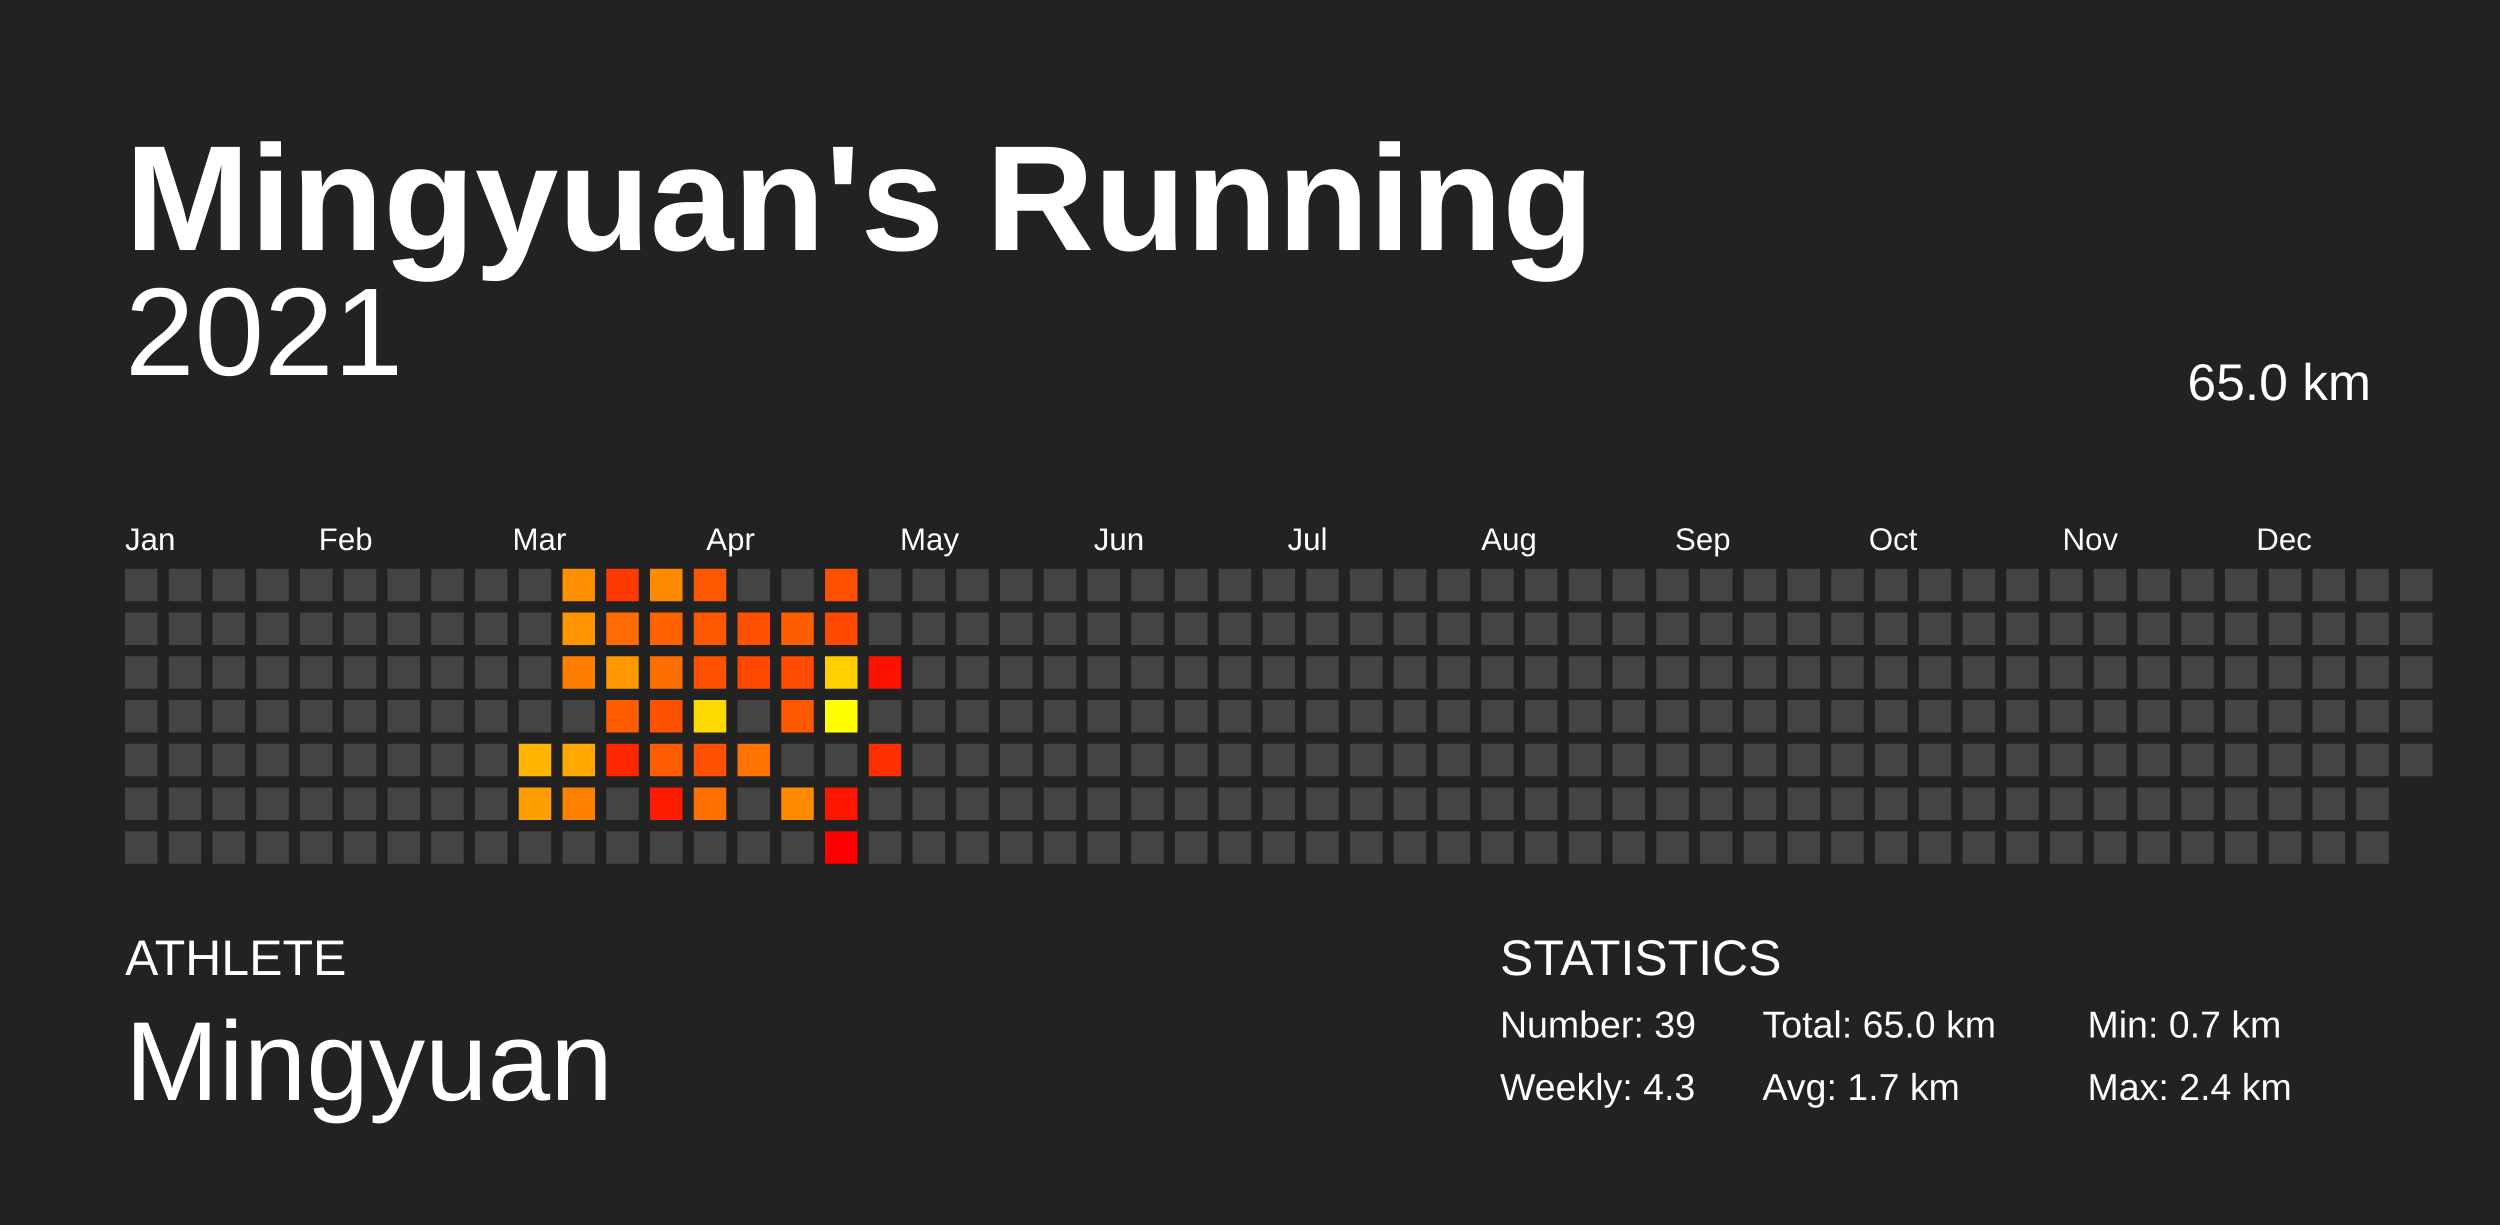
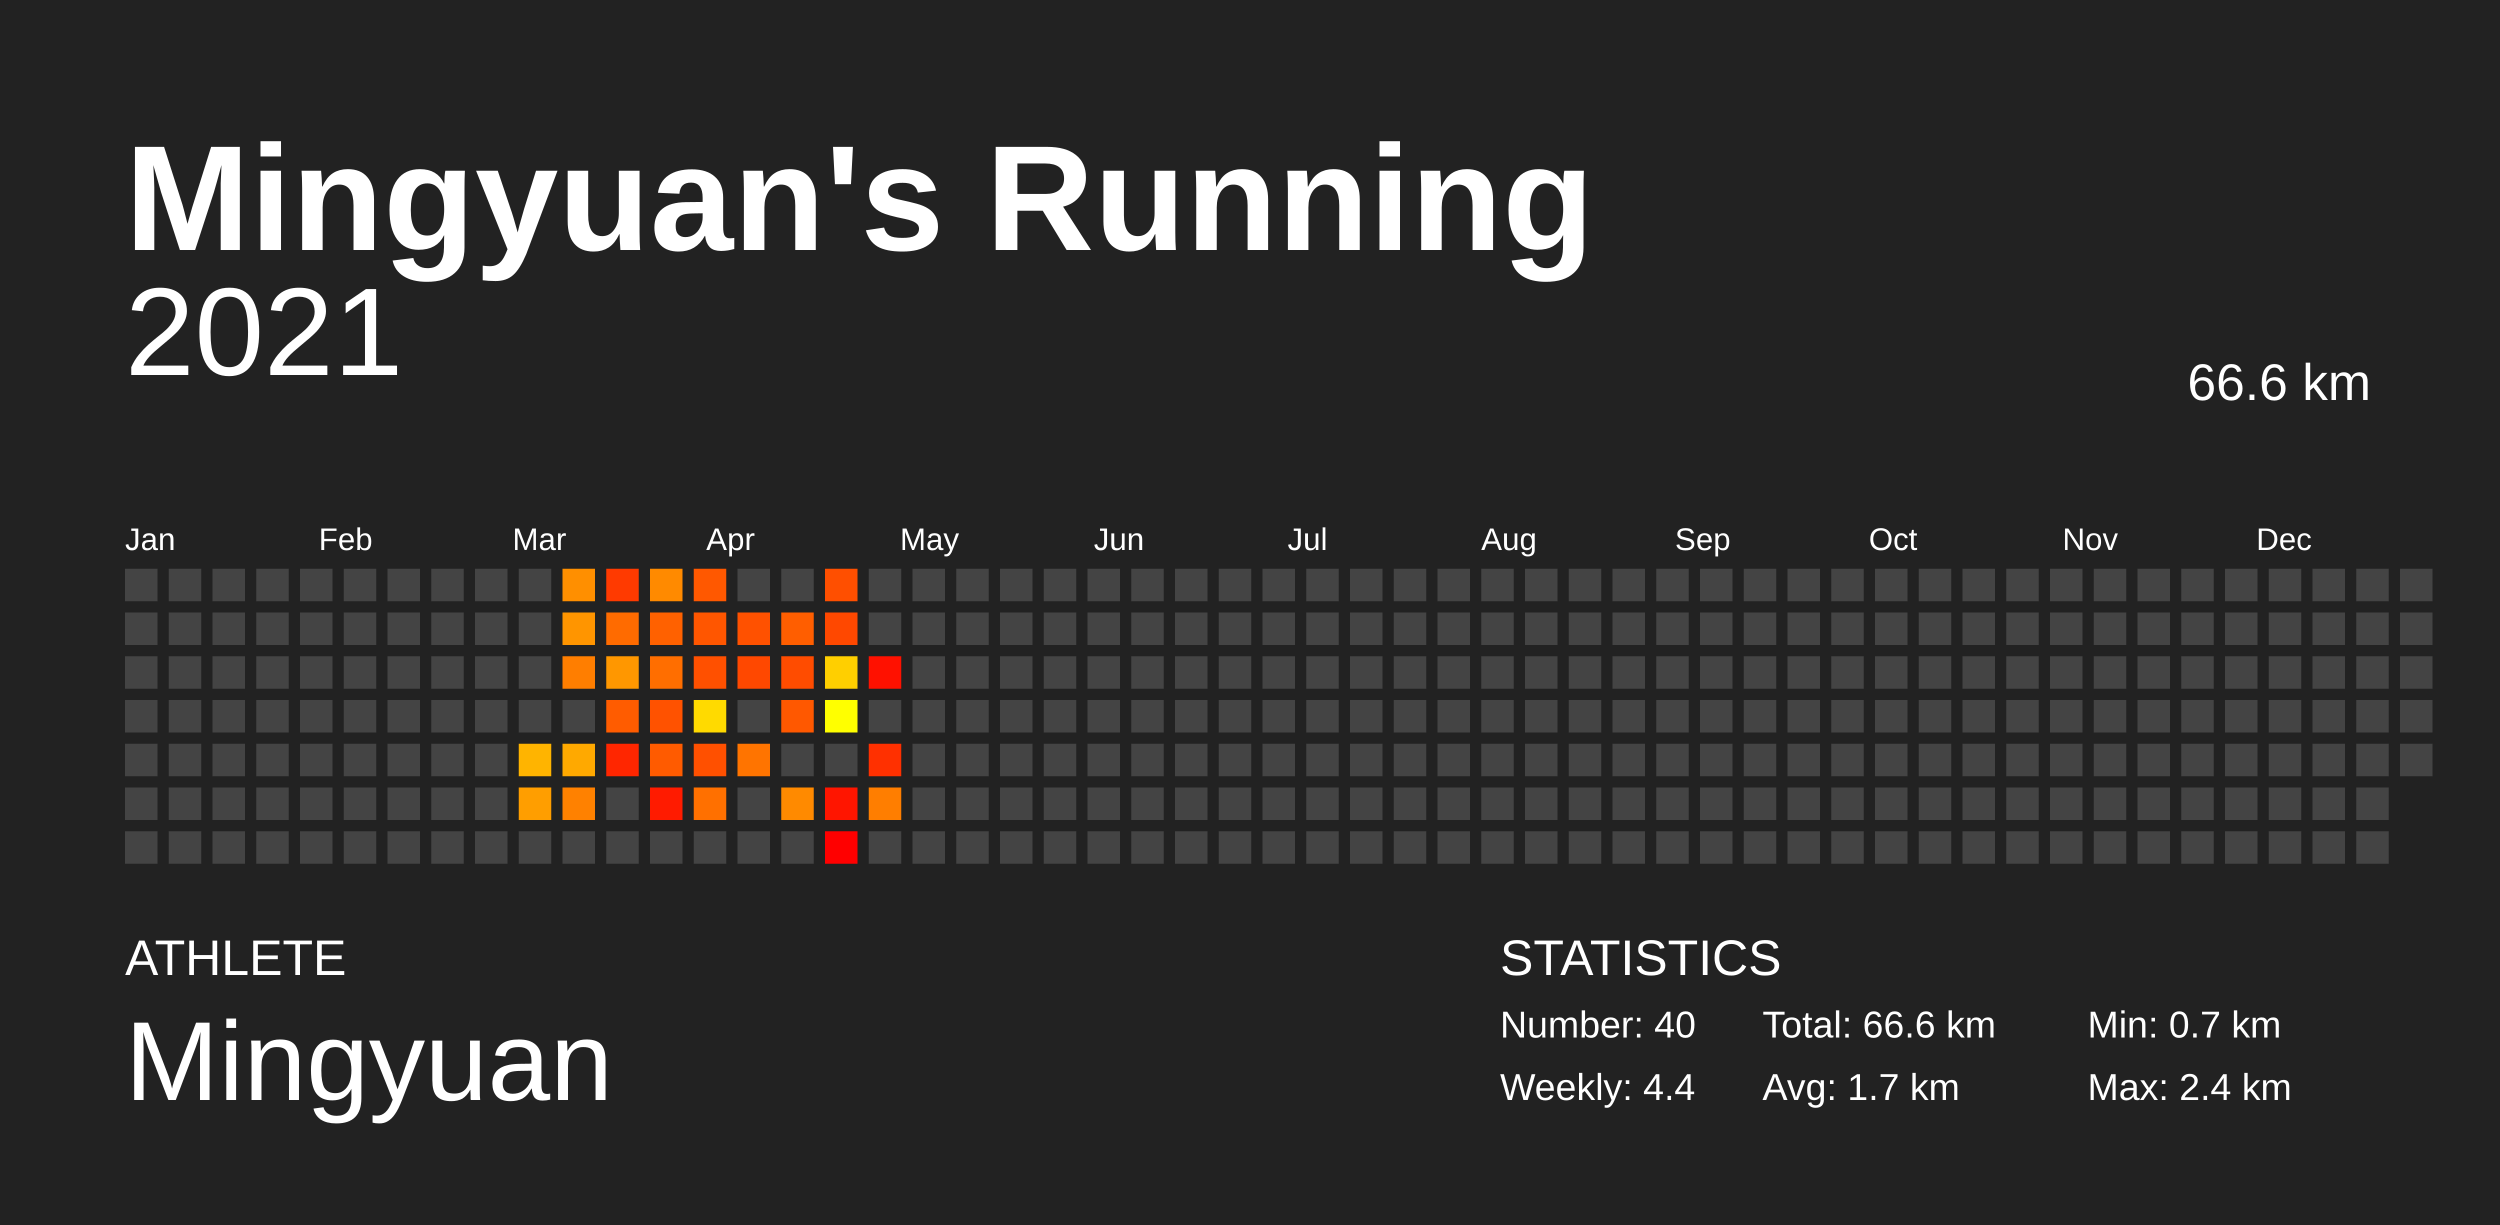
<svg xmlns="http://www.w3.org/2000/svg" baseProfile="full" height="98mm" version="1.1" viewBox="0,0,200,98" width="200mm">
  <defs />
  <rect fill="#222222" height="98" width="200" x="0" y="0" />
  <text fill="#FFFFFF" style="font-size:12px; font-family:Arial; font-weight:bold;" x="10" y="20">Mingyuan's Running</text>
  <text fill="#FFFFFF" style="font-size:4px; font-family:Arial" x="10" y="78">ATHLETE</text>
  <text fill="#FFFFFF" style="font-size:9px; font-family:Arial" x="10" y="88">Mingyuan</text>
  <text fill="#FFFFFF" style="font-size:4px; font-family:Arial" x="120" y="78">STATISTICS</text>
-   <text fill="#FFFFFF" style="font-size:3px; font-family:Arial" x="120" y="83">Number: 39</text>
-   <text fill="#FFFFFF" style="font-size:3px; font-family:Arial" x="120" y="88">Weekly: 4.3</text>
-   <text fill="#FFFFFF" style="font-size:3px; font-family:Arial" x="141" y="83">Total: 65.0 km</text>
+   <text fill="#FFFFFF" style="font-size:3px; font-family:Arial" x="120" y="83">Number: 40</text>
+   <text fill="#FFFFFF" style="font-size:3px; font-family:Arial" x="120" y="88">Weekly: 4.4</text>
+   <text fill="#FFFFFF" style="font-size:3px; font-family:Arial" x="141" y="83">Total: 66.6 km</text>
  <text fill="#FFFFFF" style="font-size:3px; font-family:Arial" x="141" y="88">Avg: 1.7 km</text>
  <text fill="#FFFFFF" style="font-size:3px; font-family:Arial" x="167" y="83">Min: 0.7 km</text>
  <text fill="#FFFFFF" style="font-size:3px; font-family:Arial" x="167" y="88">Max: 2.4 km</text>
  <text alignment-baseline="hanging" fill="#FFFFFF" style="font-size:10.0px; font-family:Arial;" x="10" y="30">2021</text>
-   <text alignment-baseline="hanging" fill="#FFFFFF" style="font-size:4.125px; font-family:Arial;" x="175" y="32">65.0 km</text>
+   <text alignment-baseline="hanging" fill="#FFFFFF" style="font-size:4.125px; font-family:Arial;" x="175" y="32">66.6 km</text>
  <text fill="#FFFFFF" style="font-size:2.5px; font-family:Arial" x="10.0" y="44">Jan</text>
  <text fill="#FFFFFF" style="font-size:2.5px; font-family:Arial" x="25.5" y="44">Feb</text>
  <text fill="#FFFFFF" style="font-size:2.5px; font-family:Arial" x="41.0" y="44">Mar</text>
  <text fill="#FFFFFF" style="font-size:2.5px; font-family:Arial" x="56.5" y="44">Apr</text>
  <text fill="#FFFFFF" style="font-size:2.5px; font-family:Arial" x="72.0" y="44">May</text>
  <text fill="#FFFFFF" style="font-size:2.5px; font-family:Arial" x="87.5" y="44">Jun</text>
  <text fill="#FFFFFF" style="font-size:2.5px; font-family:Arial" x="103.0" y="44">Jul</text>
  <text fill="#FFFFFF" style="font-size:2.5px; font-family:Arial" x="118.5" y="44">Aug</text>
  <text fill="#FFFFFF" style="font-size:2.5px; font-family:Arial" x="134.0" y="44">Sep</text>
  <text fill="#FFFFFF" style="font-size:2.5px; font-family:Arial" x="149.5" y="44">Oct</text>
  <text fill="#FFFFFF" style="font-size:2.5px; font-family:Arial" x="165.0" y="44">Nov</text>
  <text fill="#FFFFFF" style="font-size:2.5px; font-family:Arial" x="180.5" y="44">Dec</text>
  <rect fill="#444444" height="2.6" width="2.6" x="10.0" y="45.5" />
  <rect fill="#444444" height="2.6" width="2.6" x="10.0" y="49.0" />
  <rect fill="#444444" height="2.6" width="2.6" x="10.0" y="52.5" />
  <rect fill="#444444" height="2.6" width="2.6" x="10.0" y="56.0" />
  <rect fill="#444444" height="2.6" width="2.6" x="10.0" y="59.5" />
  <rect fill="#444444" height="2.6" width="2.6" x="10.0" y="63.0" />
  <rect fill="#444444" height="2.6" width="2.6" x="10.0" y="66.5" />
  <rect fill="#444444" height="2.6" width="2.6" x="13.5" y="45.5" />
  <rect fill="#444444" height="2.6" width="2.6" x="13.5" y="49.0" />
  <rect fill="#444444" height="2.6" width="2.6" x="13.5" y="52.5" />
  <rect fill="#444444" height="2.6" width="2.6" x="13.5" y="56.0" />
  <rect fill="#444444" height="2.6" width="2.6" x="13.5" y="59.5" />
  <rect fill="#444444" height="2.6" width="2.6" x="13.5" y="63.0" />
  <rect fill="#444444" height="2.6" width="2.6" x="13.5" y="66.5" />
  <rect fill="#444444" height="2.6" width="2.6" x="17.0" y="45.5" />
  <rect fill="#444444" height="2.6" width="2.6" x="17.0" y="49.0" />
  <rect fill="#444444" height="2.6" width="2.6" x="17.0" y="52.5" />
  <rect fill="#444444" height="2.6" width="2.6" x="17.0" y="56.0" />
  <rect fill="#444444" height="2.6" width="2.6" x="17.0" y="59.5" />
  <rect fill="#444444" height="2.6" width="2.6" x="17.0" y="63.0" />
  <rect fill="#444444" height="2.6" width="2.6" x="17.0" y="66.5" />
  <rect fill="#444444" height="2.6" width="2.6" x="20.5" y="45.5" />
  <rect fill="#444444" height="2.6" width="2.6" x="20.5" y="49.0" />
  <rect fill="#444444" height="2.6" width="2.6" x="20.5" y="52.5" />
  <rect fill="#444444" height="2.6" width="2.6" x="20.5" y="56.0" />
  <rect fill="#444444" height="2.6" width="2.6" x="20.5" y="59.5" />
  <rect fill="#444444" height="2.6" width="2.6" x="20.5" y="63.0" />
  <rect fill="#444444" height="2.6" width="2.6" x="20.5" y="66.5" />
  <rect fill="#444444" height="2.6" width="2.6" x="24.0" y="45.5" />
  <rect fill="#444444" height="2.6" width="2.6" x="24.0" y="49.0" />
  <rect fill="#444444" height="2.6" width="2.6" x="24.0" y="52.5" />
  <rect fill="#444444" height="2.6" width="2.6" x="24.0" y="56.0" />
  <rect fill="#444444" height="2.6" width="2.6" x="24.0" y="59.5" />
  <rect fill="#444444" height="2.6" width="2.6" x="24.0" y="63.0" />
  <rect fill="#444444" height="2.6" width="2.6" x="24.0" y="66.5" />
  <rect fill="#444444" height="2.6" width="2.6" x="27.5" y="45.5" />
  <rect fill="#444444" height="2.6" width="2.6" x="27.5" y="49.0" />
  <rect fill="#444444" height="2.6" width="2.6" x="27.5" y="52.5" />
  <rect fill="#444444" height="2.6" width="2.6" x="27.5" y="56.0" />
  <rect fill="#444444" height="2.6" width="2.6" x="27.5" y="59.5" />
  <rect fill="#444444" height="2.6" width="2.6" x="27.5" y="63.0" />
  <rect fill="#444444" height="2.6" width="2.6" x="27.5" y="66.5" />
  <rect fill="#444444" height="2.6" width="2.6" x="31.0" y="45.5" />
  <rect fill="#444444" height="2.6" width="2.6" x="31.0" y="49.0" />
  <rect fill="#444444" height="2.6" width="2.6" x="31.0" y="52.5" />
  <rect fill="#444444" height="2.6" width="2.6" x="31.0" y="56.0" />
  <rect fill="#444444" height="2.6" width="2.6" x="31.0" y="59.5" />
  <rect fill="#444444" height="2.6" width="2.6" x="31.0" y="63.0" />
  <rect fill="#444444" height="2.6" width="2.6" x="31.0" y="66.5" />
  <rect fill="#444444" height="2.6" width="2.6" x="34.5" y="45.5" />
  <rect fill="#444444" height="2.6" width="2.6" x="34.5" y="49.0" />
  <rect fill="#444444" height="2.6" width="2.6" x="34.5" y="52.5" />
  <rect fill="#444444" height="2.6" width="2.6" x="34.5" y="56.0" />
  <rect fill="#444444" height="2.6" width="2.6" x="34.5" y="59.5" />
  <rect fill="#444444" height="2.6" width="2.6" x="34.5" y="63.0" />
  <rect fill="#444444" height="2.6" width="2.6" x="34.5" y="66.5" />
  <rect fill="#444444" height="2.6" width="2.6" x="38.0" y="45.5" />
  <rect fill="#444444" height="2.6" width="2.6" x="38.0" y="49.0" />
  <rect fill="#444444" height="2.6" width="2.6" x="38.0" y="52.5" />
  <rect fill="#444444" height="2.6" width="2.6" x="38.0" y="56.0" />
  <rect fill="#444444" height="2.6" width="2.6" x="38.0" y="59.5" />
  <rect fill="#444444" height="2.6" width="2.6" x="38.0" y="63.0" />
  <rect fill="#444444" height="2.6" width="2.6" x="38.0" y="66.5" />
  <rect fill="#444444" height="2.6" width="2.6" x="41.5" y="45.5" />
  <rect fill="#444444" height="2.6" width="2.6" x="41.5" y="49.0" />
  <rect fill="#444444" height="2.6" width="2.6" x="41.5" y="52.5" />
  <rect fill="#444444" height="2.6" width="2.6" x="41.5" y="56.0" />
  <rect fill="#ffb400" height="2.6" width="2.6" x="41.5" y="59.5" />
  <rect fill="#ff9e00" height="2.6" width="2.6" x="41.5" y="63.0" />
  <rect fill="#444444" height="2.6" width="2.6" x="41.5" y="66.5" />
  <rect fill="#ff8f00" height="2.6" width="2.6" x="45.0" y="45.5" />
  <rect fill="#ff9500" height="2.6" width="2.6" x="45.0" y="49.0" />
  <rect fill="#ff7e00" height="2.6" width="2.6" x="45.0" y="52.5" />
  <rect fill="#444444" height="2.6" width="2.6" x="45.0" y="56.0" />
  <rect fill="#ffa900" height="2.6" width="2.6" x="45.0" y="59.5" />
  <rect fill="#ff8100" height="2.6" width="2.6" x="45.0" y="63.0" />
  <rect fill="#444444" height="2.6" width="2.6" x="45.0" y="66.5" />
  <rect fill="#ff3a00" height="2.6" width="2.6" x="48.5" y="45.5" />
  <rect fill="#ff6b00" height="2.6" width="2.6" x="48.5" y="49.0" />
  <rect fill="#ff9700" height="2.6" width="2.6" x="48.5" y="52.5" />
  <rect fill="#ff5c00" height="2.6" width="2.6" x="48.5" y="56.0" />
  <rect fill="#ff2600" height="2.6" width="2.6" x="48.5" y="59.5" />
  <rect fill="#444444" height="2.6" width="2.6" x="48.5" y="63.0" />
  <rect fill="#444444" height="2.6" width="2.6" x="48.5" y="66.5" />
  <rect fill="#ff8a00" height="2.6" width="2.6" x="52.0" y="45.5" />
  <rect fill="#ff6100" height="2.6" width="2.6" x="52.0" y="49.0" />
  <rect fill="#ff6e00" height="2.6" width="2.6" x="52.0" y="52.5" />
  <rect fill="#ff5200" height="2.6" width="2.6" x="52.0" y="56.0" />
  <rect fill="#ff5b00" height="2.6" width="2.6" x="52.0" y="59.5" />
  <rect fill="#ff1b00" height="2.6" width="2.6" x="52.0" y="63.0" />
  <rect fill="#444444" height="2.6" width="2.6" x="52.0" y="66.5" />
  <rect fill="#ff5800" height="2.6" width="2.6" x="55.5" y="45.5" />
  <rect fill="#ff5600" height="2.6" width="2.6" x="55.5" y="49.0" />
  <rect fill="#ff5000" height="2.6" width="2.6" x="55.5" y="52.5" />
  <rect fill="#ffda00" height="2.6" width="2.6" x="55.5" y="56.0" />
  <rect fill="#ff5000" height="2.6" width="2.6" x="55.5" y="59.5" />
  <rect fill="#ff7000" height="2.6" width="2.6" x="55.5" y="63.0" />
  <rect fill="#444444" height="2.6" width="2.6" x="55.5" y="66.5" />
  <rect fill="#444444" height="2.6" width="2.6" x="59.0" y="45.5" />
  <rect fill="#ff5100" height="2.6" width="2.6" x="59.0" y="49.0" />
  <rect fill="#ff4800" height="2.6" width="2.6" x="59.0" y="52.5" />
  <rect fill="#444444" height="2.6" width="2.6" x="59.0" y="56.0" />
  <rect fill="#ff7400" height="2.6" width="2.6" x="59.0" y="59.5" />
  <rect fill="#444444" height="2.6" width="2.6" x="59.0" y="63.0" />
  <rect fill="#444444" height="2.6" width="2.6" x="59.0" y="66.5" />
  <rect fill="#444444" height="2.6" width="2.6" x="62.5" y="45.5" />
  <rect fill="#ff5e00" height="2.6" width="2.6" x="62.5" y="49.0" />
  <rect fill="#ff4c00" height="2.6" width="2.6" x="62.5" y="52.5" />
  <rect fill="#ff5800" height="2.6" width="2.6" x="62.5" y="56.0" />
  <rect fill="#444444" height="2.6" width="2.6" x="62.5" y="59.5" />
  <rect fill="#ff8a00" height="2.6" width="2.6" x="62.5" y="63.0" />
  <rect fill="#444444" height="2.6" width="2.6" x="62.5" y="66.5" />
  <rect fill="#ff4f00" height="2.6" width="2.6" x="66.0" y="45.5" />
  <rect fill="#ff4800" height="2.6" width="2.6" x="66.0" y="49.0" />
  <rect fill="#ffcf00" height="2.6" width="2.6" x="66.0" y="52.5" />
  <rect fill="#ffff00" height="2.6" width="2.6" x="66.0" y="56.0" />
  <rect fill="#444444" height="2.6" width="2.6" x="66.0" y="59.5" />
  <rect fill="#ff1500" height="2.6" width="2.6" x="66.0" y="63.0" />
  <rect fill="#ff0000" height="2.6" width="2.6" x="66.0" y="66.5" />
  <rect fill="#444444" height="2.6" width="2.6" x="69.5" y="45.5" />
  <rect fill="#444444" height="2.6" width="2.6" x="69.5" y="49.0" />
  <rect fill="#ff1100" height="2.6" width="2.6" x="69.5" y="52.5" />
  <rect fill="#444444" height="2.6" width="2.6" x="69.5" y="56.0" />
  <rect fill="#ff3000" height="2.6" width="2.6" x="69.5" y="59.5" />
-   <rect fill="#444444" height="2.6" width="2.6" x="69.5" y="63.0" />
+   <rect fill="#ff7e00" height="2.6" width="2.6" x="69.5" y="63.0" />
  <rect fill="#444444" height="2.6" width="2.6" x="69.5" y="66.5" />
  <rect fill="#444444" height="2.6" width="2.6" x="73.0" y="45.5" />
  <rect fill="#444444" height="2.6" width="2.6" x="73.0" y="49.0" />
  <rect fill="#444444" height="2.6" width="2.6" x="73.0" y="52.5" />
  <rect fill="#444444" height="2.6" width="2.6" x="73.0" y="56.0" />
  <rect fill="#444444" height="2.6" width="2.6" x="73.0" y="59.5" />
  <rect fill="#444444" height="2.6" width="2.6" x="73.0" y="63.0" />
  <rect fill="#444444" height="2.6" width="2.6" x="73.0" y="66.5" />
  <rect fill="#444444" height="2.6" width="2.6" x="76.5" y="45.5" />
  <rect fill="#444444" height="2.6" width="2.6" x="76.5" y="49.0" />
  <rect fill="#444444" height="2.6" width="2.6" x="76.5" y="52.5" />
  <rect fill="#444444" height="2.6" width="2.6" x="76.5" y="56.0" />
  <rect fill="#444444" height="2.6" width="2.6" x="76.5" y="59.5" />
  <rect fill="#444444" height="2.6" width="2.6" x="76.5" y="63.0" />
  <rect fill="#444444" height="2.6" width="2.6" x="76.5" y="66.5" />
  <rect fill="#444444" height="2.6" width="2.6" x="80.0" y="45.5" />
  <rect fill="#444444" height="2.6" width="2.6" x="80.0" y="49.0" />
  <rect fill="#444444" height="2.6" width="2.6" x="80.0" y="52.5" />
  <rect fill="#444444" height="2.6" width="2.6" x="80.0" y="56.0" />
  <rect fill="#444444" height="2.6" width="2.6" x="80.0" y="59.5" />
  <rect fill="#444444" height="2.6" width="2.6" x="80.0" y="63.0" />
  <rect fill="#444444" height="2.6" width="2.6" x="80.0" y="66.5" />
  <rect fill="#444444" height="2.6" width="2.6" x="83.5" y="45.5" />
  <rect fill="#444444" height="2.6" width="2.6" x="83.5" y="49.0" />
  <rect fill="#444444" height="2.6" width="2.6" x="83.5" y="52.5" />
  <rect fill="#444444" height="2.6" width="2.6" x="83.5" y="56.0" />
  <rect fill="#444444" height="2.6" width="2.6" x="83.5" y="59.5" />
  <rect fill="#444444" height="2.6" width="2.6" x="83.5" y="63.0" />
  <rect fill="#444444" height="2.6" width="2.6" x="83.5" y="66.5" />
  <rect fill="#444444" height="2.6" width="2.6" x="87.0" y="45.5" />
  <rect fill="#444444" height="2.6" width="2.6" x="87.0" y="49.0" />
  <rect fill="#444444" height="2.6" width="2.6" x="87.0" y="52.5" />
  <rect fill="#444444" height="2.6" width="2.6" x="87.0" y="56.0" />
  <rect fill="#444444" height="2.6" width="2.6" x="87.0" y="59.5" />
  <rect fill="#444444" height="2.6" width="2.6" x="87.0" y="63.0" />
  <rect fill="#444444" height="2.6" width="2.6" x="87.0" y="66.5" />
  <rect fill="#444444" height="2.6" width="2.6" x="90.5" y="45.5" />
  <rect fill="#444444" height="2.6" width="2.6" x="90.5" y="49.0" />
  <rect fill="#444444" height="2.6" width="2.6" x="90.5" y="52.5" />
  <rect fill="#444444" height="2.6" width="2.6" x="90.5" y="56.0" />
  <rect fill="#444444" height="2.6" width="2.6" x="90.5" y="59.5" />
  <rect fill="#444444" height="2.6" width="2.6" x="90.5" y="63.0" />
  <rect fill="#444444" height="2.6" width="2.6" x="90.5" y="66.5" />
  <rect fill="#444444" height="2.6" width="2.6" x="94.0" y="45.5" />
  <rect fill="#444444" height="2.6" width="2.6" x="94.0" y="49.0" />
  <rect fill="#444444" height="2.6" width="2.6" x="94.0" y="52.5" />
  <rect fill="#444444" height="2.6" width="2.6" x="94.0" y="56.0" />
  <rect fill="#444444" height="2.6" width="2.6" x="94.0" y="59.5" />
  <rect fill="#444444" height="2.6" width="2.6" x="94.0" y="63.0" />
  <rect fill="#444444" height="2.6" width="2.6" x="94.0" y="66.5" />
  <rect fill="#444444" height="2.6" width="2.6" x="97.5" y="45.5" />
  <rect fill="#444444" height="2.6" width="2.6" x="97.5" y="49.0" />
  <rect fill="#444444" height="2.6" width="2.6" x="97.5" y="52.5" />
  <rect fill="#444444" height="2.6" width="2.6" x="97.5" y="56.0" />
  <rect fill="#444444" height="2.6" width="2.6" x="97.5" y="59.5" />
  <rect fill="#444444" height="2.6" width="2.6" x="97.5" y="63.0" />
  <rect fill="#444444" height="2.6" width="2.6" x="97.5" y="66.5" />
  <rect fill="#444444" height="2.6" width="2.6" x="101.0" y="45.5" />
  <rect fill="#444444" height="2.6" width="2.6" x="101.0" y="49.0" />
  <rect fill="#444444" height="2.6" width="2.6" x="101.0" y="52.5" />
  <rect fill="#444444" height="2.6" width="2.6" x="101.0" y="56.0" />
  <rect fill="#444444" height="2.6" width="2.6" x="101.0" y="59.5" />
  <rect fill="#444444" height="2.6" width="2.6" x="101.0" y="63.0" />
  <rect fill="#444444" height="2.6" width="2.6" x="101.0" y="66.5" />
  <rect fill="#444444" height="2.6" width="2.6" x="104.5" y="45.5" />
  <rect fill="#444444" height="2.6" width="2.6" x="104.5" y="49.0" />
  <rect fill="#444444" height="2.6" width="2.6" x="104.5" y="52.5" />
  <rect fill="#444444" height="2.6" width="2.6" x="104.5" y="56.0" />
  <rect fill="#444444" height="2.6" width="2.6" x="104.5" y="59.5" />
  <rect fill="#444444" height="2.6" width="2.6" x="104.5" y="63.0" />
  <rect fill="#444444" height="2.6" width="2.6" x="104.5" y="66.5" />
  <rect fill="#444444" height="2.6" width="2.6" x="108.0" y="45.5" />
  <rect fill="#444444" height="2.6" width="2.6" x="108.0" y="49.0" />
  <rect fill="#444444" height="2.6" width="2.6" x="108.0" y="52.5" />
  <rect fill="#444444" height="2.6" width="2.6" x="108.0" y="56.0" />
  <rect fill="#444444" height="2.6" width="2.6" x="108.0" y="59.5" />
  <rect fill="#444444" height="2.6" width="2.6" x="108.0" y="63.0" />
  <rect fill="#444444" height="2.6" width="2.6" x="108.0" y="66.5" />
  <rect fill="#444444" height="2.6" width="2.6" x="111.5" y="45.5" />
  <rect fill="#444444" height="2.6" width="2.6" x="111.5" y="49.0" />
  <rect fill="#444444" height="2.6" width="2.6" x="111.5" y="52.5" />
  <rect fill="#444444" height="2.6" width="2.6" x="111.5" y="56.0" />
  <rect fill="#444444" height="2.6" width="2.6" x="111.5" y="59.5" />
  <rect fill="#444444" height="2.6" width="2.6" x="111.5" y="63.0" />
  <rect fill="#444444" height="2.6" width="2.6" x="111.5" y="66.5" />
  <rect fill="#444444" height="2.6" width="2.6" x="115.0" y="45.5" />
  <rect fill="#444444" height="2.6" width="2.6" x="115.0" y="49.0" />
  <rect fill="#444444" height="2.6" width="2.6" x="115.0" y="52.5" />
  <rect fill="#444444" height="2.6" width="2.6" x="115.0" y="56.0" />
  <rect fill="#444444" height="2.6" width="2.6" x="115.0" y="59.5" />
  <rect fill="#444444" height="2.6" width="2.6" x="115.0" y="63.0" />
  <rect fill="#444444" height="2.6" width="2.6" x="115.0" y="66.5" />
  <rect fill="#444444" height="2.6" width="2.6" x="118.5" y="45.5" />
  <rect fill="#444444" height="2.6" width="2.6" x="118.5" y="49.0" />
  <rect fill="#444444" height="2.6" width="2.6" x="118.5" y="52.5" />
  <rect fill="#444444" height="2.6" width="2.6" x="118.5" y="56.0" />
  <rect fill="#444444" height="2.6" width="2.6" x="118.5" y="59.5" />
  <rect fill="#444444" height="2.6" width="2.6" x="118.5" y="63.0" />
  <rect fill="#444444" height="2.6" width="2.6" x="118.5" y="66.5" />
  <rect fill="#444444" height="2.6" width="2.6" x="122.0" y="45.5" />
  <rect fill="#444444" height="2.6" width="2.6" x="122.0" y="49.0" />
  <rect fill="#444444" height="2.6" width="2.6" x="122.0" y="52.5" />
  <rect fill="#444444" height="2.6" width="2.6" x="122.0" y="56.0" />
  <rect fill="#444444" height="2.6" width="2.6" x="122.0" y="59.5" />
  <rect fill="#444444" height="2.6" width="2.6" x="122.0" y="63.0" />
  <rect fill="#444444" height="2.6" width="2.6" x="122.0" y="66.5" />
  <rect fill="#444444" height="2.6" width="2.6" x="125.5" y="45.5" />
  <rect fill="#444444" height="2.6" width="2.6" x="125.5" y="49.0" />
  <rect fill="#444444" height="2.6" width="2.6" x="125.5" y="52.5" />
  <rect fill="#444444" height="2.6" width="2.6" x="125.5" y="56.0" />
  <rect fill="#444444" height="2.6" width="2.6" x="125.5" y="59.5" />
  <rect fill="#444444" height="2.6" width="2.6" x="125.5" y="63.0" />
  <rect fill="#444444" height="2.6" width="2.6" x="125.5" y="66.5" />
  <rect fill="#444444" height="2.6" width="2.6" x="129.0" y="45.5" />
  <rect fill="#444444" height="2.6" width="2.6" x="129.0" y="49.0" />
  <rect fill="#444444" height="2.6" width="2.6" x="129.0" y="52.5" />
  <rect fill="#444444" height="2.6" width="2.6" x="129.0" y="56.0" />
  <rect fill="#444444" height="2.6" width="2.6" x="129.0" y="59.5" />
  <rect fill="#444444" height="2.6" width="2.6" x="129.0" y="63.0" />
  <rect fill="#444444" height="2.6" width="2.6" x="129.0" y="66.5" />
  <rect fill="#444444" height="2.6" width="2.6" x="132.5" y="45.5" />
  <rect fill="#444444" height="2.6" width="2.6" x="132.5" y="49.0" />
  <rect fill="#444444" height="2.6" width="2.6" x="132.5" y="52.5" />
  <rect fill="#444444" height="2.6" width="2.6" x="132.5" y="56.0" />
  <rect fill="#444444" height="2.6" width="2.6" x="132.5" y="59.5" />
  <rect fill="#444444" height="2.6" width="2.6" x="132.5" y="63.0" />
  <rect fill="#444444" height="2.6" width="2.6" x="132.5" y="66.5" />
  <rect fill="#444444" height="2.6" width="2.6" x="136.0" y="45.5" />
  <rect fill="#444444" height="2.6" width="2.6" x="136.0" y="49.0" />
  <rect fill="#444444" height="2.6" width="2.6" x="136.0" y="52.5" />
  <rect fill="#444444" height="2.6" width="2.6" x="136.0" y="56.0" />
  <rect fill="#444444" height="2.6" width="2.6" x="136.0" y="59.5" />
  <rect fill="#444444" height="2.6" width="2.6" x="136.0" y="63.0" />
  <rect fill="#444444" height="2.6" width="2.6" x="136.0" y="66.5" />
  <rect fill="#444444" height="2.6" width="2.6" x="139.5" y="45.5" />
  <rect fill="#444444" height="2.6" width="2.6" x="139.5" y="49.0" />
  <rect fill="#444444" height="2.6" width="2.6" x="139.5" y="52.5" />
  <rect fill="#444444" height="2.6" width="2.6" x="139.5" y="56.0" />
  <rect fill="#444444" height="2.6" width="2.6" x="139.5" y="59.5" />
  <rect fill="#444444" height="2.6" width="2.6" x="139.5" y="63.0" />
  <rect fill="#444444" height="2.6" width="2.6" x="139.5" y="66.5" />
  <rect fill="#444444" height="2.6" width="2.6" x="143.0" y="45.5" />
  <rect fill="#444444" height="2.6" width="2.6" x="143.0" y="49.0" />
  <rect fill="#444444" height="2.6" width="2.6" x="143.0" y="52.5" />
  <rect fill="#444444" height="2.6" width="2.6" x="143.0" y="56.0" />
  <rect fill="#444444" height="2.6" width="2.6" x="143.0" y="59.5" />
  <rect fill="#444444" height="2.6" width="2.6" x="143.0" y="63.0" />
  <rect fill="#444444" height="2.6" width="2.6" x="143.0" y="66.5" />
  <rect fill="#444444" height="2.6" width="2.6" x="146.5" y="45.5" />
  <rect fill="#444444" height="2.6" width="2.6" x="146.5" y="49.0" />
  <rect fill="#444444" height="2.6" width="2.6" x="146.5" y="52.5" />
  <rect fill="#444444" height="2.6" width="2.6" x="146.5" y="56.0" />
  <rect fill="#444444" height="2.6" width="2.6" x="146.5" y="59.5" />
  <rect fill="#444444" height="2.6" width="2.6" x="146.5" y="63.0" />
  <rect fill="#444444" height="2.6" width="2.6" x="146.5" y="66.5" />
  <rect fill="#444444" height="2.6" width="2.6" x="150.0" y="45.5" />
  <rect fill="#444444" height="2.6" width="2.6" x="150.0" y="49.0" />
  <rect fill="#444444" height="2.6" width="2.6" x="150.0" y="52.5" />
  <rect fill="#444444" height="2.6" width="2.6" x="150.0" y="56.0" />
  <rect fill="#444444" height="2.6" width="2.6" x="150.0" y="59.5" />
  <rect fill="#444444" height="2.6" width="2.6" x="150.0" y="63.0" />
  <rect fill="#444444" height="2.6" width="2.6" x="150.0" y="66.5" />
  <rect fill="#444444" height="2.6" width="2.6" x="153.5" y="45.5" />
  <rect fill="#444444" height="2.6" width="2.6" x="153.5" y="49.0" />
  <rect fill="#444444" height="2.6" width="2.6" x="153.5" y="52.5" />
  <rect fill="#444444" height="2.6" width="2.6" x="153.5" y="56.0" />
  <rect fill="#444444" height="2.6" width="2.6" x="153.5" y="59.5" />
  <rect fill="#444444" height="2.6" width="2.6" x="153.5" y="63.0" />
  <rect fill="#444444" height="2.6" width="2.6" x="153.5" y="66.5" />
  <rect fill="#444444" height="2.6" width="2.6" x="157.0" y="45.5" />
  <rect fill="#444444" height="2.6" width="2.6" x="157.0" y="49.0" />
  <rect fill="#444444" height="2.6" width="2.6" x="157.0" y="52.5" />
  <rect fill="#444444" height="2.6" width="2.6" x="157.0" y="56.0" />
  <rect fill="#444444" height="2.6" width="2.6" x="157.0" y="59.5" />
  <rect fill="#444444" height="2.6" width="2.6" x="157.0" y="63.0" />
  <rect fill="#444444" height="2.6" width="2.6" x="157.0" y="66.5" />
  <rect fill="#444444" height="2.6" width="2.6" x="160.5" y="45.5" />
  <rect fill="#444444" height="2.6" width="2.6" x="160.5" y="49.0" />
  <rect fill="#444444" height="2.6" width="2.6" x="160.5" y="52.5" />
  <rect fill="#444444" height="2.6" width="2.6" x="160.5" y="56.0" />
  <rect fill="#444444" height="2.6" width="2.6" x="160.5" y="59.5" />
  <rect fill="#444444" height="2.6" width="2.6" x="160.5" y="63.0" />
  <rect fill="#444444" height="2.6" width="2.6" x="160.5" y="66.5" />
  <rect fill="#444444" height="2.6" width="2.6" x="164.0" y="45.5" />
  <rect fill="#444444" height="2.6" width="2.6" x="164.0" y="49.0" />
  <rect fill="#444444" height="2.6" width="2.6" x="164.0" y="52.5" />
  <rect fill="#444444" height="2.6" width="2.6" x="164.0" y="56.0" />
  <rect fill="#444444" height="2.6" width="2.6" x="164.0" y="59.5" />
  <rect fill="#444444" height="2.6" width="2.6" x="164.0" y="63.0" />
  <rect fill="#444444" height="2.6" width="2.6" x="164.0" y="66.5" />
  <rect fill="#444444" height="2.6" width="2.6" x="167.5" y="45.5" />
  <rect fill="#444444" height="2.6" width="2.6" x="167.5" y="49.0" />
  <rect fill="#444444" height="2.6" width="2.6" x="167.5" y="52.5" />
  <rect fill="#444444" height="2.6" width="2.6" x="167.5" y="56.0" />
  <rect fill="#444444" height="2.6" width="2.6" x="167.5" y="59.5" />
  <rect fill="#444444" height="2.6" width="2.6" x="167.5" y="63.0" />
  <rect fill="#444444" height="2.6" width="2.6" x="167.5" y="66.5" />
  <rect fill="#444444" height="2.6" width="2.6" x="171.0" y="45.5" />
  <rect fill="#444444" height="2.6" width="2.6" x="171.0" y="49.0" />
  <rect fill="#444444" height="2.6" width="2.6" x="171.0" y="52.5" />
  <rect fill="#444444" height="2.6" width="2.6" x="171.0" y="56.0" />
  <rect fill="#444444" height="2.6" width="2.6" x="171.0" y="59.5" />
  <rect fill="#444444" height="2.6" width="2.6" x="171.0" y="63.0" />
  <rect fill="#444444" height="2.6" width="2.6" x="171.0" y="66.5" />
  <rect fill="#444444" height="2.6" width="2.6" x="174.5" y="45.5" />
  <rect fill="#444444" height="2.6" width="2.6" x="174.5" y="49.0" />
  <rect fill="#444444" height="2.6" width="2.6" x="174.5" y="52.5" />
  <rect fill="#444444" height="2.6" width="2.6" x="174.5" y="56.0" />
  <rect fill="#444444" height="2.6" width="2.6" x="174.5" y="59.5" />
  <rect fill="#444444" height="2.6" width="2.6" x="174.5" y="63.0" />
  <rect fill="#444444" height="2.6" width="2.6" x="174.5" y="66.5" />
  <rect fill="#444444" height="2.6" width="2.6" x="178.0" y="45.5" />
  <rect fill="#444444" height="2.6" width="2.6" x="178.0" y="49.0" />
  <rect fill="#444444" height="2.6" width="2.6" x="178.0" y="52.5" />
  <rect fill="#444444" height="2.6" width="2.6" x="178.0" y="56.0" />
  <rect fill="#444444" height="2.6" width="2.6" x="178.0" y="59.5" />
  <rect fill="#444444" height="2.6" width="2.6" x="178.0" y="63.0" />
  <rect fill="#444444" height="2.6" width="2.6" x="178.0" y="66.5" />
  <rect fill="#444444" height="2.6" width="2.6" x="181.5" y="45.5" />
  <rect fill="#444444" height="2.6" width="2.6" x="181.5" y="49.0" />
  <rect fill="#444444" height="2.6" width="2.6" x="181.5" y="52.5" />
  <rect fill="#444444" height="2.6" width="2.6" x="181.5" y="56.0" />
  <rect fill="#444444" height="2.6" width="2.6" x="181.5" y="59.5" />
  <rect fill="#444444" height="2.6" width="2.6" x="181.5" y="63.0" />
  <rect fill="#444444" height="2.6" width="2.6" x="181.5" y="66.5" />
  <rect fill="#444444" height="2.6" width="2.6" x="185.0" y="45.5" />
  <rect fill="#444444" height="2.6" width="2.6" x="185.0" y="49.0" />
  <rect fill="#444444" height="2.6" width="2.6" x="185.0" y="52.5" />
  <rect fill="#444444" height="2.6" width="2.6" x="185.0" y="56.0" />
  <rect fill="#444444" height="2.6" width="2.6" x="185.0" y="59.5" />
  <rect fill="#444444" height="2.6" width="2.6" x="185.0" y="63.0" />
  <rect fill="#444444" height="2.6" width="2.6" x="185.0" y="66.5" />
  <rect fill="#444444" height="2.6" width="2.6" x="188.5" y="45.5" />
  <rect fill="#444444" height="2.6" width="2.6" x="188.5" y="49.0" />
  <rect fill="#444444" height="2.6" width="2.6" x="188.5" y="52.5" />
  <rect fill="#444444" height="2.6" width="2.6" x="188.5" y="56.0" />
  <rect fill="#444444" height="2.6" width="2.6" x="188.5" y="59.5" />
  <rect fill="#444444" height="2.6" width="2.6" x="188.5" y="63.0" />
  <rect fill="#444444" height="2.6" width="2.6" x="188.5" y="66.5" />
  <rect fill="#444444" height="2.6" width="2.6" x="192.0" y="45.5" />
  <rect fill="#444444" height="2.6" width="2.6" x="192.0" y="49.0" />
  <rect fill="#444444" height="2.6" width="2.6" x="192.0" y="52.5" />
  <rect fill="#444444" height="2.6" width="2.6" x="192.0" y="56.0" />
  <rect fill="#444444" height="2.6" width="2.6" x="192.0" y="59.5" />
</svg>
